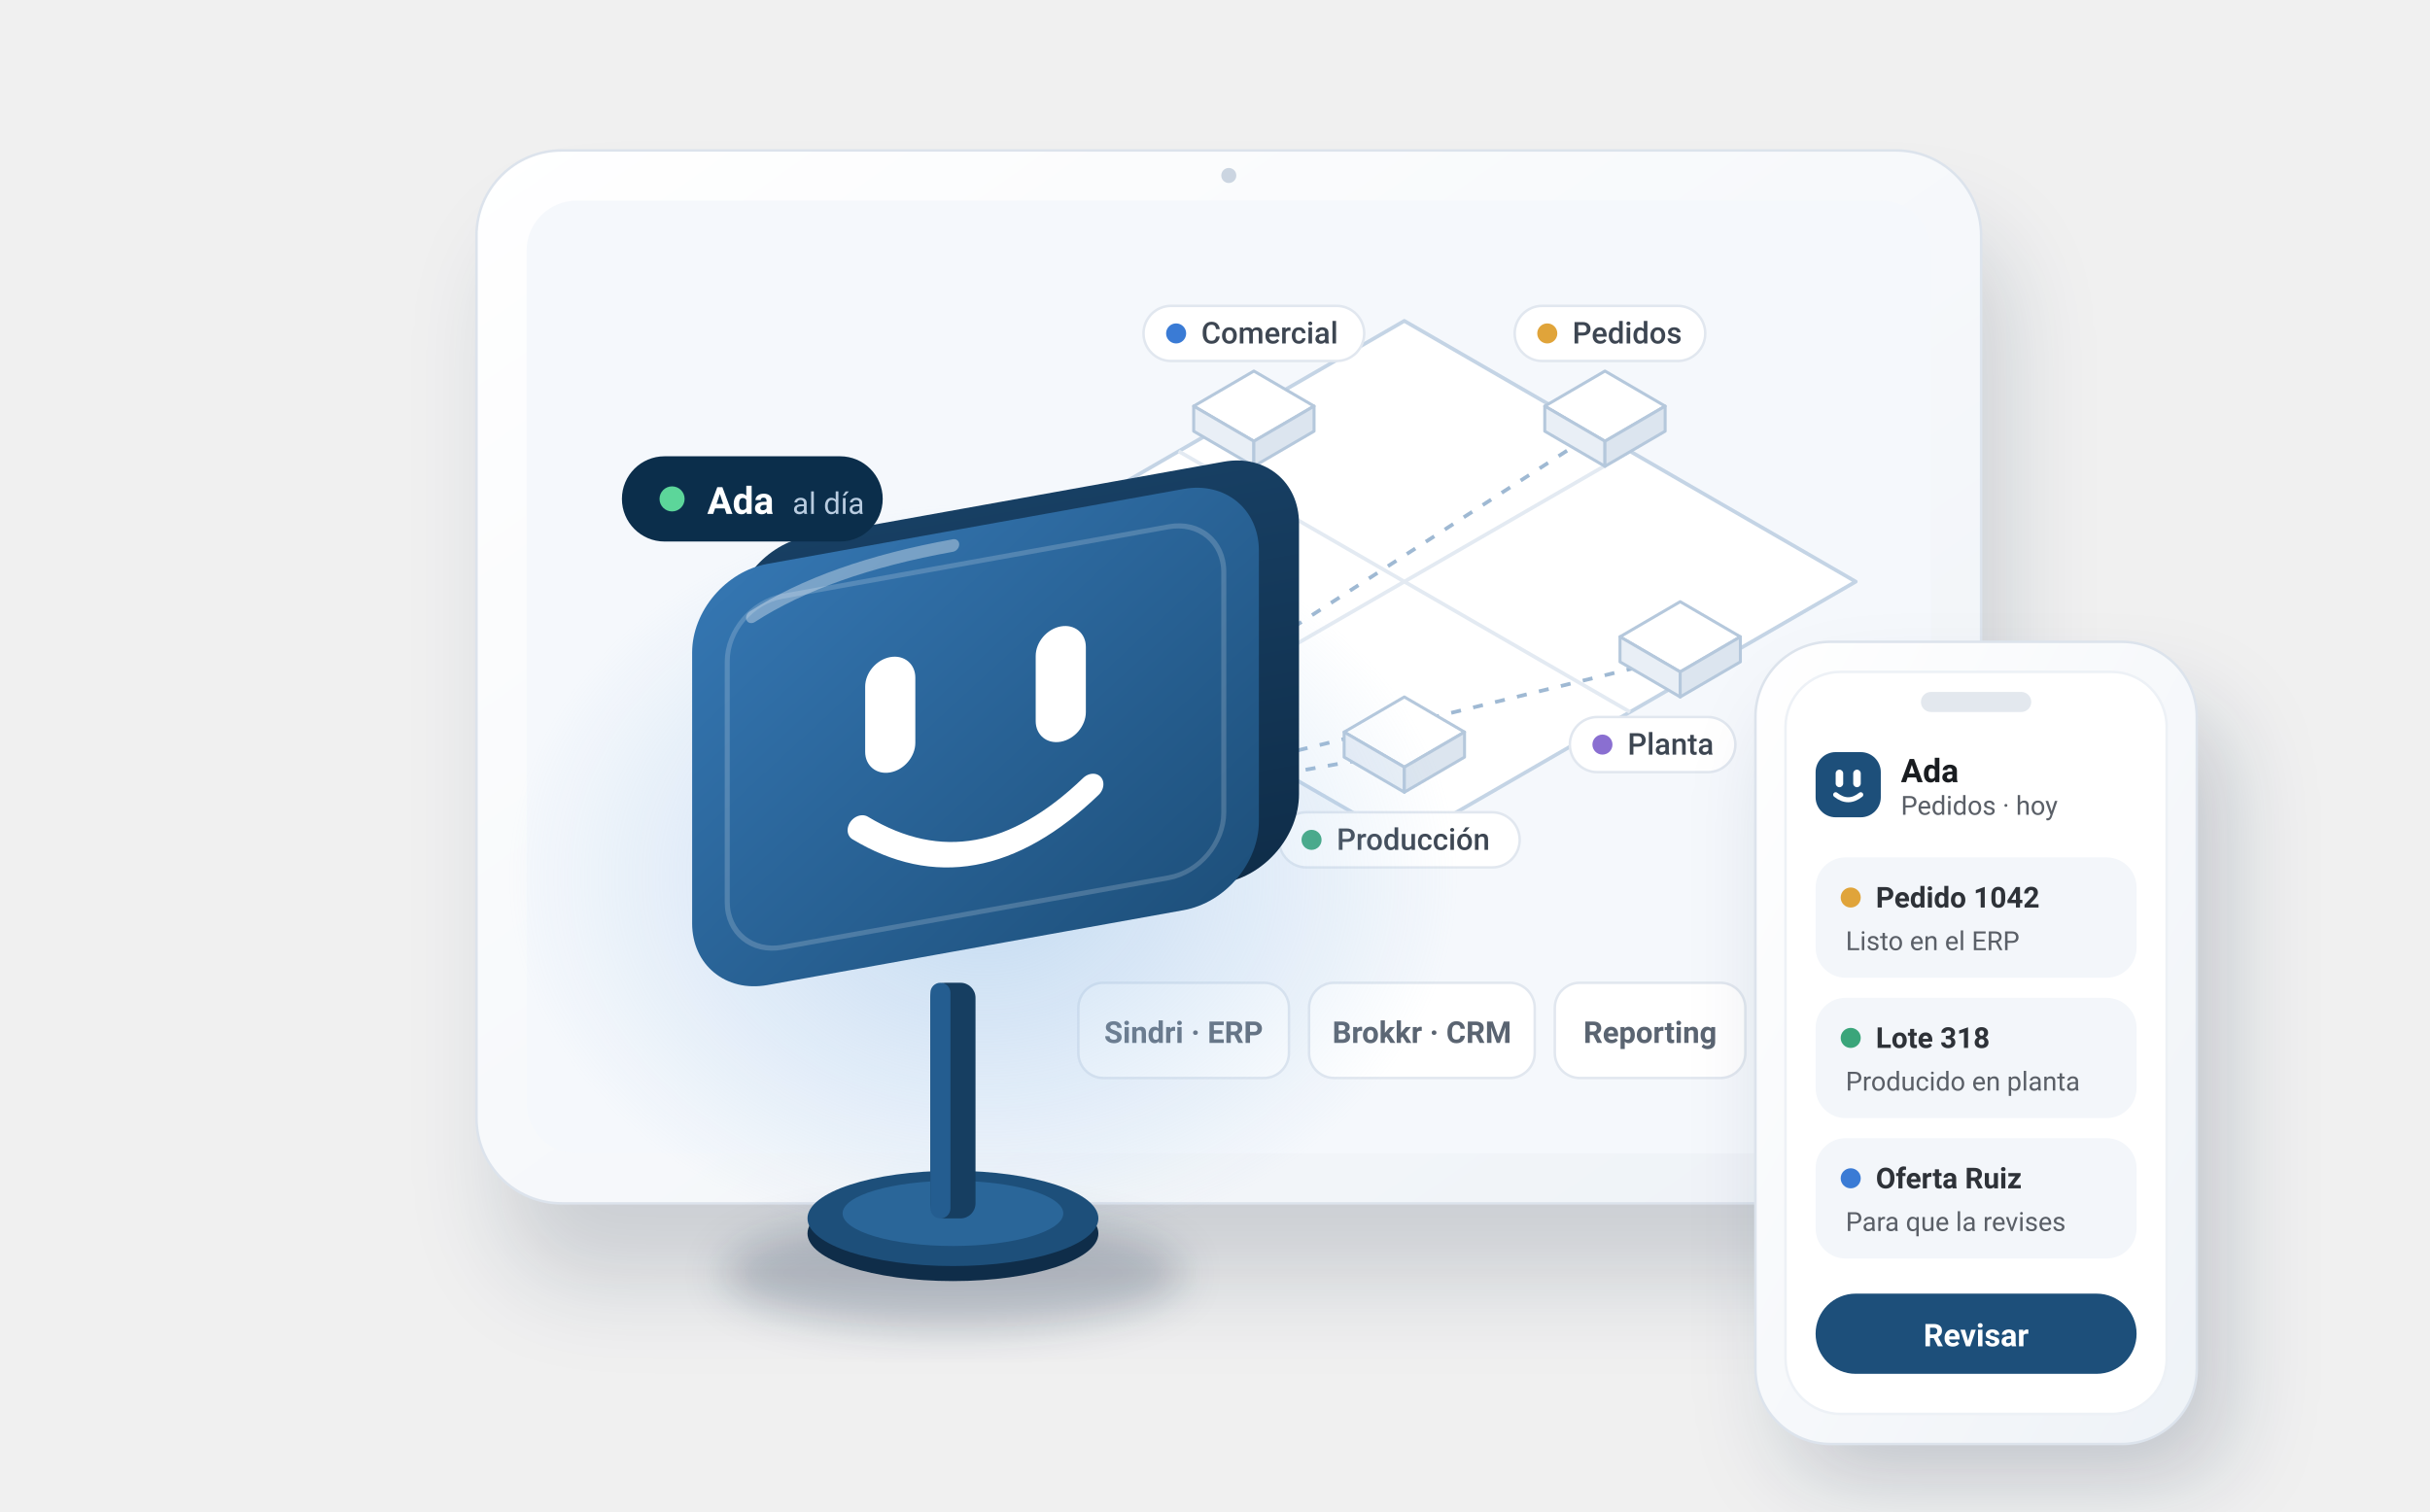
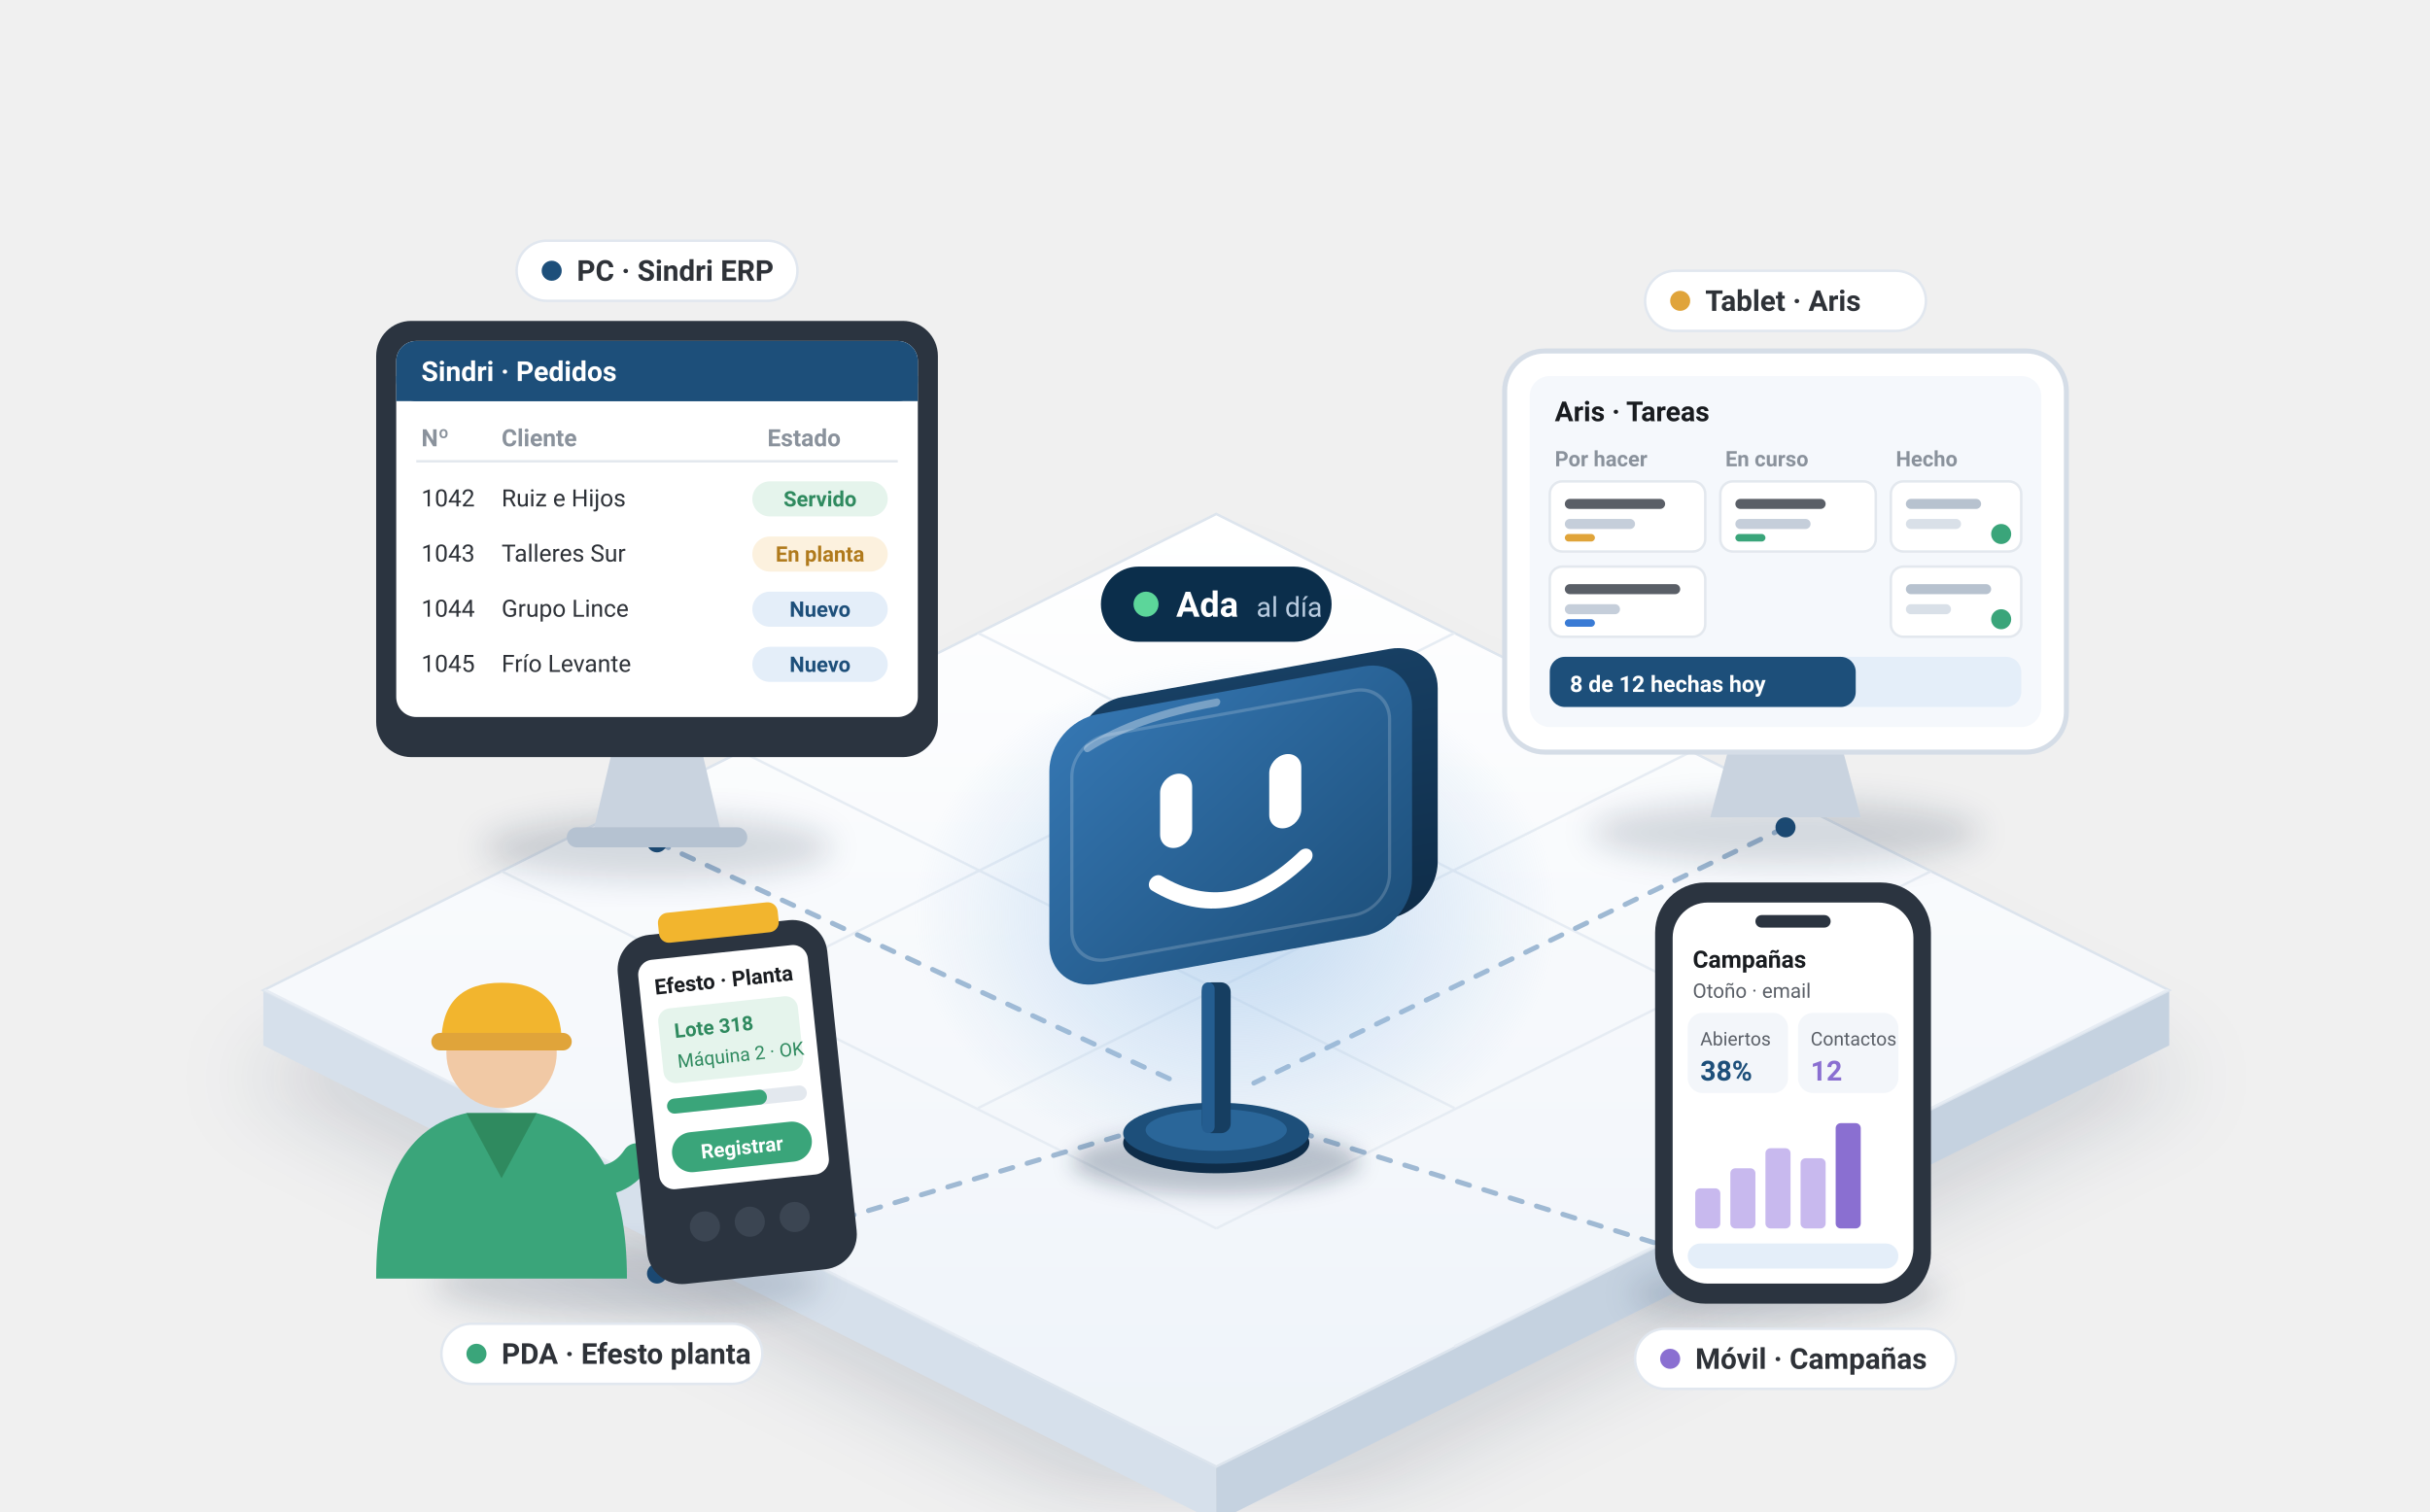
<svg xmlns="http://www.w3.org/2000/svg" viewBox="0 0 969 603" width="969" height="603" font-family="Roboto Flex, Roboto, Segoe UI, system-ui, sans-serif">
  <defs>
    <filter id="blur" x="-30%" y="-30%" width="160%" height="160%">
-       <feGaussianBlur stdDeviation="18" />
+       <feGaussianBlur stdDeviation="16" />
    </filter>
-     <filter id="blur2" x="-30%" y="-30%" width="160%" height="160%">
-       <feGaussianBlur stdDeviation="8" />
+     <filter id="blur2" x="-40%" y="-40%" width="180%" height="180%">
+       <feGaussianBlur stdDeviation="6" />
    </filter>
+     <linearGradient id="suelo" x1="0" y1="0" x2="0" y2="1">
+       <stop offset="0" stop-color="#FFFFFF" />
+       <stop offset="1" stop-color="#EEF3F9" />
+     </linearGradient>
    <linearGradient id="cara" x1="0" y1="0" x2="1" y2="1">
      <stop offset="0" stop-color="#3577B3" />
      <stop offset="1" stop-color="#1D4F7A" />
    </linearGradient>
    <linearGradient id="canto" x1="0" y1="0" x2="0" y2="1">
      <stop offset="0" stop-color="#173F63" />
      <stop offset="1" stop-color="#0F2D49" />
    </linearGradient>
-     <linearGradient id="marco" x1="0" y1="0" x2="1" y2="1">
-       <stop offset="0" stop-color="#FFFFFF" />
-       <stop offset="1" stop-color="#EEF2F7" />
-     </linearGradient>
    <radialGradient id="halo">
-       <stop offset="0" stop-color="#9CC3EA" stop-opacity=".55" />
+       <stop offset="0" stop-color="#9CC3EA" stop-opacity=".6" />
      <stop offset="1" stop-color="#9CC3EA" stop-opacity="0" />
    </radialGradient>
+     <clipPath id="base">
+       <path d="M485 205 L865 395 L485 585 L105 395 Z" />
+     </clipPath>
  </defs>
-   <rect x="200" y="92" width="600" height="420" rx="34" fill="#0F2340" opacity=".16" filter="url(#blur)" />
-   <rect x="190" y="60" width="600" height="420" rx="34" fill="url(#marco)" stroke="#DCE3EC" />
-   <rect x="210" y="80" width="560" height="380" rx="20" fill="#F5F8FC" />
-   <circle cx="490" cy="70" r="3" fill="#CBD5E1" />
-   <g fill="none" stroke="#C4D4E5" stroke-width="1.5" stroke-linejoin="round">
-     <path d="M560 128 L740 232 L560 336 L380 232 Z" fill="#FFFFFF" />
-     <path d="M470 180 L650 284 M650 180 L470 284" stroke="#E3EAF2" />
-   </g>
-   <g stroke="#9FB9D3" stroke-width="1.5" stroke-dasharray="4 5" fill="none">
-     <path d="M500 170 L392 330" />
-     <path d="M640 170 L392 330" />
-     <path d="M670 262 L392 330" />
-     <path d="M560 300 L392 330" />
-   </g>
-   <g stroke="#B5C8DC" stroke-width="1.2" stroke-linejoin="round">
-     <g transform="translate(500 162)">
-       <path d="M0 -14 L24 0 L0 14 L-24 0 Z" fill="#FFFFFF" />
-       <path d="M-24 0 L0 14 L0 24 L-24 10 Z" fill="#E9EFF6" />
-       <path d="M24 0 L0 14 L0 24 L24 10 Z" fill="#DCE5EF" />
+   <path d="M485 235 L875 430 L485 625 L95 430 Z" fill="#0F2340" opacity=".14" filter="url(#blur)" />
+   <path d="M105 395 L485 585 L485 607 L105 417 Z" fill="#D6E0EB" />
+   <path d="M865 395 L485 585 L485 607 L865 417 Z" fill="#C5D2E0" />
+   <path d="M485 205 L865 395 L485 585 L105 395 Z" fill="url(#suelo)" stroke="#DCE4ED" />
+   <g clip-path="url(#base)" stroke="#E6ECF3" stroke-width="1">
+     <path d="M200 252 L580 442 M295 205 L675 395 M390 157 L770 347 M580 157 L960 347 M10 347 L390 537 M105 300 L485 490" />
+     <path d="M770 252 L390 442 M675 205 L295 395 M580 157 L200 347 M390 157 L10 347 M960 347 L580 537 M865 300 L485 490" />
+   </g>
+   <g stroke="#9FB9D3" stroke-width="2" stroke-dasharray="5 6" fill="none" stroke-linecap="round">
+     <path d="M262 336 L470 432" />
+     <path d="M712 330 L500 432" />
+     <path d="M262 508 L470 446" />
+     <path d="M712 512 L500 446" />
+   </g>
+   <g fill="#1D4F7A">
+     <circle cx="262" cy="336" r="4" />
+     <circle cx="712" cy="330" r="4" />
+     <circle cx="262" cy="508" r="4" />
+     <circle cx="712" cy="512" r="4" />
+   </g>
+   <ellipse cx="262" cy="338" rx="70" ry="13" fill="#0F2340" opacity=".16" filter="url(#blur2)" />
+   <path d="M244 300 L280 300 L288 334 L236 334 Z" fill="#C9D3DF" />
+   <rect x="226" y="330" width="72" height="8" rx="4" fill="#B5C2D1" />
+   <rect x="150" y="128" width="224" height="174" rx="14" fill="#2B3440" />
+   <rect x="158" y="136" width="208" height="150" rx="8" fill="#FFFFFF" />
+   <rect x="158" y="136" width="208" height="24" rx="8" fill="#1D4F7A" />
+   <rect x="158" y="150" width="208" height="10" fill="#1D4F7A" />
+   <text x="168" y="152" font-size="11" font-weight="700" fill="#FFFFFF">Sindri · Pedidos</text>
+   <g font-size="9.5" fill="#2E3238">
+     <text x="168" y="178" fill="#8A929C" font-weight="600">Nº</text>
+     <text x="200" y="178" fill="#8A929C" font-weight="600">Cliente</text>
+     <text x="306" y="178" fill="#8A929C" font-weight="600">Estado</text>
+     <line x1="166" y1="184" x2="358" y2="184" stroke="#E3E8EE" />
+     <text x="168" y="202">1042</text>
+     <text x="200" y="202">Ruiz e Hijos</text>
+     <rect x="300" y="192" width="54" height="14" rx="7" fill="#E5F4EC" />
+     <text x="327" y="202" text-anchor="middle" fill="#2F8A5F" font-size="8.5" font-weight="600">Servido</text>
+     <text x="168" y="224">1043</text>
+     <text x="200" y="224">Talleres Sur</text>
+     <rect x="300" y="214" width="54" height="14" rx="7" fill="#FCF1DE" />
+     <text x="327" y="224" text-anchor="middle" fill="#B07A1C" font-size="8.5" font-weight="600">En planta</text>
+     <text x="168" y="246">1044</text>
+     <text x="200" y="246">Grupo Lince</text>
+     <rect x="300" y="236" width="54" height="14" rx="7" fill="#E4EEF9" />
+     <text x="327" y="246" text-anchor="middle" fill="#1D4F7A" font-size="8.5" font-weight="600">Nuevo</text>
+     <text x="168" y="268">1045</text>
+     <text x="200" y="268">Frío Levante</text>
+     <rect x="300" y="258" width="54" height="14" rx="7" fill="#E4EEF9" />
+     <text x="327" y="268" text-anchor="middle" fill="#1D4F7A" font-size="8.5" font-weight="600">Nuevo</text>
+   </g>
+   <g transform="translate(206 96)">
+     <rect width="112" height="24" rx="12" fill="#FFFFFF" stroke="#E1E7EF" />
+     <circle cx="14" cy="12" r="4" fill="#1D4F7A" />
+     <text x="24" y="16" font-size="11.5" font-weight="600" fill="#2E3238">PC · Sindri ERP</text>
+   </g>
+   <ellipse cx="712" cy="332" rx="78" ry="13" fill="#0F2340" opacity=".16" filter="url(#blur2)" />
+   <path d="M690 296 L734 296 L742 326 L682 326 Z" fill="#C9D3DF" />
+   <rect x="600" y="140" width="224" height="160" rx="16" fill="#FFFFFF" stroke="#D5DDE7" stroke-width="2" />
+   <rect x="610" y="150" width="204" height="140" rx="8" fill="#F5F8FC" />
+   <text x="620" y="168" font-size="11" font-weight="700" fill="#191C20">Aris · Tareas</text>
+   <g font-size="8.5" font-weight="600" fill="#8A929C">
+     <text x="620" y="186">Por hacer</text>
+     <text x="688" y="186">En curso</text>
+     <text x="756" y="186">Hecho</text>
+   </g>
+   <g>
+     <rect x="618" y="192" width="62" height="28" rx="5" fill="#FFFFFF" stroke="#E3E8EE" />
+     <rect x="624" y="199" width="40" height="4" rx="2" fill="#5A5F67" />
+     <rect x="624" y="207" width="28" height="4" rx="2" fill="#C5CEDA" />
+     <rect x="624" y="213" width="12" height="3" rx="1.5" fill="#E0A43A" />
+     <rect x="618" y="226" width="62" height="28" rx="5" fill="#FFFFFF" stroke="#E3E8EE" />
+     <rect x="624" y="233" width="46" height="4" rx="2" fill="#5A5F67" />
+     <rect x="624" y="241" width="22" height="4" rx="2" fill="#C5CEDA" />
+     <rect x="624" y="247" width="12" height="3" rx="1.5" fill="#3A7BD5" />
+     <rect x="686" y="192" width="62" height="28" rx="5" fill="#FFFFFF" stroke="#E3E8EE" />
+     <rect x="692" y="199" width="36" height="4" rx="2" fill="#5A5F67" />
+     <rect x="692" y="207" width="30" height="4" rx="2" fill="#C5CEDA" />
+     <rect x="692" y="213" width="12" height="3" rx="1.5" fill="#3AA57A" />
+     <rect x="754" y="192" width="52" height="28" rx="5" fill="#FFFFFF" stroke="#E3E8EE" />
+     <rect x="760" y="199" width="30" height="4" rx="2" fill="#B7C2CF" />
+     <rect x="760" y="207" width="22" height="4" rx="2" fill="#D9E0E8" />
+     <circle cx="798" cy="213" r="4" fill="#3AA57A" />
+     <rect x="754" y="226" width="52" height="28" rx="5" fill="#FFFFFF" stroke="#E3E8EE" />
+     <rect x="760" y="233" width="34" height="4" rx="2" fill="#B7C2CF" />
+     <rect x="760" y="241" width="18" height="4" rx="2" fill="#D9E0E8" />
+     <circle cx="798" cy="247" r="4" fill="#3AA57A" />
+   </g>
+   <rect x="618" y="262" width="188" height="20" rx="6" fill="#E4EEF9" />
+   <rect x="618" y="262" width="122" height="20" rx="6" fill="#1D4F7A" />
+   <text x="626" y="276" font-size="9" font-weight="600" fill="#FFFFFF">8 de 12 hechas hoy</text>
+   <g transform="translate(656 108)">
+     <rect width="112" height="24" rx="12" fill="#FFFFFF" stroke="#E1E7EF" />
+     <circle cx="14" cy="12" r="4" fill="#E0A43A" />
+     <text x="24" y="16" font-size="11.5" font-weight="600" fill="#2E3238">Tablet · Aris</text>
+   </g>
+   <g transform="translate(485 452) scale(.64) translate(-380 -486)">
+     <ellipse cx="392" cy="350" rx="200" ry="160" fill="url(#halo)" />
+     <ellipse cx="380" cy="504" rx="90" ry="20" fill="#0F2340" opacity=".25" filter="url(#blur2)" />
+     <ellipse cx="380" cy="492" rx="58" ry="19" fill="#0F2D49" />
+     <ellipse cx="380" cy="486" rx="58" ry="19" fill="#1D4F7A" />
+     <ellipse cx="380" cy="484" rx="44" ry="13" fill="#2A6699" />
+     <rect x="371" y="392" width="18" height="94" rx="6" fill="#163E61" />
+     <rect x="371" y="392" width="8" height="94" rx="4" fill="#245D90" />
+     <g transform="matrix(1 -0.18 0 1 0 0)">
+       <rect x="276" y="280" width="226" height="168" rx="30" fill="url(#canto)" transform="translate(16 -8)" />
+       <rect x="276" y="280" width="226" height="168" rx="30" fill="url(#cara)" />
+       <rect x="290" y="294" width="198" height="140" rx="22" fill="none" stroke="#FFFFFF" stroke-opacity=".18" stroke-width="2" />
+       <rect x="345" y="326" width="20" height="46" rx="10" fill="#FFFFFF" />
+       <rect x="413" y="326" width="20" height="46" rx="10" fill="#FFFFFF" />
+       <path d="M343 392 Q389 428 435 392" fill="none" stroke="#FFFFFF" stroke-width="10" stroke-linecap="round" />
+       <path d="M300 300 Q330 286 380 286" fill="none" stroke="#FFFFFF" stroke-opacity=".35" stroke-width="5" stroke-linecap="round" />
    </g>
-     <g transform="translate(640 162)">
-       <path d="M0 -14 L24 0 L0 14 L-24 0 Z" fill="#FFFFFF" />
-       <path d="M-24 0 L0 14 L0 24 L-24 10 Z" fill="#E9EFF6" />
-       <path d="M24 0 L0 14 L0 24 L24 10 Z" fill="#DCE5EF" />
-     </g>
-     <g transform="translate(670 254)">
-       <path d="M0 -14 L24 0 L0 14 L-24 0 Z" fill="#FFFFFF" />
-       <path d="M-24 0 L0 14 L0 24 L-24 10 Z" fill="#E9EFF6" />
-       <path d="M24 0 L0 14 L0 24 L24 10 Z" fill="#DCE5EF" />
-     </g>
-     <g transform="translate(560 292)">
-       <path d="M0 -14 L24 0 L0 14 L-24 0 Z" fill="#FFFFFF" />
-       <path d="M-24 0 L0 14 L0 24 L-24 10 Z" fill="#E9EFF6" />
-       <path d="M24 0 L0 14 L0 24 L24 10 Z" fill="#DCE5EF" />
-     </g>
-   </g>
-   <g font-size="12" font-weight="500" fill="#3D4652">
-     <g transform="translate(456 122)">
-       <rect width="88" height="22" rx="11" fill="#FFFFFF" stroke="#E1E7EF" />
-       <circle cx="13" cy="11" r="4" fill="#3A7BD5" />
-       <text x="23" y="15">Comercial</text>
-     </g>
-     <g transform="translate(604 122)">
-       <rect width="76" height="22" rx="11" fill="#FFFFFF" stroke="#E1E7EF" />
-       <circle cx="13" cy="11" r="4" fill="#E0A43A" />
-       <text x="23" y="15">Pedidos</text>
-     </g>
-     <g transform="translate(626 286)">
-       <rect width="66" height="22" rx="11" fill="#FFFFFF" stroke="#E1E7EF" />
-       <circle cx="13" cy="11" r="4" fill="#8A6FD1" />
-       <text x="23" y="15">Planta</text>
-     </g>
-     <g transform="translate(510 324)">
-       <rect width="96" height="22" rx="11" fill="#FFFFFF" stroke="#E1E7EF" />
-       <circle cx="13" cy="11" r="4" fill="#3AA57A" />
-       <text x="23" y="15">Producción</text>
-     </g>
-   </g>
-   <g font-size="12" font-weight="600" fill="#5A6471">
-     <g transform="translate(430 392)">
-       <rect width="84" height="38" rx="10" fill="#FFFFFF" stroke="#E1E7EF" />
-       <text x="42" y="24" text-anchor="middle">Sindri · ERP</text>
-     </g>
-     <g transform="translate(522 392)">
-       <rect width="90" height="38" rx="10" fill="#FFFFFF" stroke="#E1E7EF" />
-       <text x="45" y="24" text-anchor="middle">Brokkr · CRM</text>
-     </g>
-     <g transform="translate(620 392)">
-       <rect width="76" height="38" rx="10" fill="#FFFFFF" stroke="#E1E7EF" />
-       <text x="38" y="24" text-anchor="middle">Reporting</text>
-     </g>
-   </g>
-   <ellipse cx="392" cy="350" rx="190" ry="150" fill="url(#halo)" />
-   <ellipse cx="380" cy="508" rx="92" ry="22" fill="#0F2340" opacity=".22" filter="url(#blur2)" />
-   <ellipse cx="380" cy="492" rx="58" ry="19" fill="#0F2D49" />
-   <ellipse cx="380" cy="486" rx="58" ry="19" fill="#1D4F7A" />
-   <ellipse cx="380" cy="484" rx="44" ry="13" fill="#2A6699" />
-   <rect x="371" y="392" width="18" height="94" rx="6" fill="#163E61" />
-   <rect x="371" y="392" width="8" height="94" rx="4" fill="#245D90" />
-   <g transform="matrix(1 -0.18 0 1 0 0)">
-     <rect x="276" y="280" width="226" height="168" rx="30" fill="url(#canto)" transform="translate(16 -8)" />
-     <rect x="276" y="280" width="226" height="168" rx="30" fill="url(#cara)" />
-     <rect x="290" y="294" width="198" height="140" rx="22" fill="none" stroke="#FFFFFF" stroke-opacity=".18" stroke-width="2" />
-     <rect x="345" y="326" width="20" height="46" rx="10" fill="#FFFFFF" />
-     <rect x="413" y="326" width="20" height="46" rx="10" fill="#FFFFFF" />
-     <path d="M343 392 Q389 428 435 392" fill="none" stroke="#FFFFFF" stroke-width="10" stroke-linecap="round" />
-     <path d="M300 300 Q330 286 380 286" fill="none" stroke="#FFFFFF" stroke-opacity=".35" stroke-width="5" stroke-linecap="round" />
-   </g>
-   <g transform="translate(248 182)">
-     <rect width="104" height="34" rx="17" fill="#0B2E4B" />
-     <circle cx="20" cy="17" r="5" fill="#5CD69A" />
-     <text x="34" y="23" font-size="15" font-weight="700" fill="#FFFFFF">Ada</text>
-     <text x="68" y="23" font-size="12" fill="#B9CCE0">al día</text>
-   </g>
-   <rect x="712" y="282" width="176" height="310" rx="30" fill="#0F2340" opacity=".2" filter="url(#blur)" />
-   <rect x="700" y="256" width="176" height="320" rx="30" fill="url(#marco)" stroke="#DCE3EC" />
-   <rect x="712" y="268" width="152" height="296" rx="22" fill="#FFFFFF" stroke="#EDF1F6" />
-   <rect x="766" y="276" width="44" height="8" rx="4" fill="#E3E8EE" />
-   <g transform="translate(724 300)">
-     <rect width="26" height="26" rx="8" fill="#1D4F7A" />
-     <rect x="8" y="7" width="3" height="7" rx="1.5" fill="#FFFFFF" />
-     <rect x="15" y="7" width="3" height="7" rx="1.5" fill="#FFFFFF" />
-     <path d="M8 17 Q13 21 18 17" fill="none" stroke="#FFFFFF" stroke-width="2" stroke-linecap="round" />
-     <text x="34" y="12" font-size="13" font-weight="700" fill="#191C20">Ada</text>
-     <text x="34" y="25" font-size="10.5" fill="#5A5F67">Pedidos · hoy</text>
-   </g>
-   <g font-size="11.5" fill="#2E3238">
-     <g transform="translate(724 342)">
-       <rect width="128" height="48" rx="12" fill="#F3F6FA" />
-       <circle cx="14" cy="16" r="4" fill="#E0A43A" />
-       <text x="24" y="20" font-weight="600">Pedido 1042</text>
-       <text x="12" y="37" fill="#5A5F67" font-size="10.5">Listo en el ERP</text>
-     </g>
-     <g transform="translate(724 398)">
-       <rect width="128" height="48" rx="12" fill="#F3F6FA" />
-       <circle cx="14" cy="16" r="4" fill="#3AA57A" />
-       <text x="24" y="20" font-weight="600">Lote 318</text>
-       <text x="12" y="37" fill="#5A5F67" font-size="10.5">Producido en planta</text>
-     </g>
-     <g transform="translate(724 454)">
-       <rect width="128" height="48" rx="12" fill="#F3F6FA" />
-       <circle cx="14" cy="16" r="4" fill="#3A7BD5" />
-       <text x="24" y="20" font-weight="600">Oferta Ruiz</text>
-       <text x="12" y="37" fill="#5A5F67" font-size="10.5">Para que la revises</text>
-     </g>
-   </g>
-   <g transform="translate(724 516)">
-     <rect width="128" height="32" rx="16" fill="#1D4F7A" />
-     <text x="64" y="21" text-anchor="middle" font-size="12.5" font-weight="600" fill="#FFFFFF">Revisar</text>
+   </g>
+   <g transform="translate(439 226)">
+     <rect width="92" height="30" rx="15" fill="#0B2E4B" />
+     <circle cx="18" cy="15" r="5" fill="#5CD69A" />
+     <text x="30" y="20" font-size="14" font-weight="700" fill="#FFFFFF">Ada</text>
+     <text x="62" y="20" font-size="11" fill="#B9CCE0">al día</text>
+   </g>
+   <ellipse cx="250" cy="512" rx="78" ry="14" fill="#0F2340" opacity=".16" filter="url(#blur2)" />
+   <g>
+     <path d="M150 510 Q150 452 186 444 L214 444 Q250 452 250 510 Z" fill="#3AA57A" />
+     <path d="M186 444 L200 470 L214 444 Z" fill="#2F8A5F" />
+     <circle cx="200" cy="420" r="22" fill="#F1C9A5" />
+     <path d="M176 416 Q176 392 200 392 Q224 392 224 416 Z" fill="#F2B52E" />
+     <rect x="172" y="412" width="56" height="7" rx="3.5" fill="#E0A43A" />
+     <path d="M230 470 Q246 474 254 462" fill="none" stroke="#3AA57A" stroke-width="12" stroke-linecap="round" />
+   </g>
+   <g transform="rotate(-6 290 440)">
+     <rect x="252" y="370" width="84" height="140" rx="14" fill="#2B3440" />
+     <rect x="270" y="362" width="48" height="12" rx="4" fill="#F2B52E" />
+     <rect x="260" y="380" width="68" height="92" rx="6" fill="#FFFFFF" />
+     <text x="266" y="394" font-size="8.5" font-weight="700" fill="#191C20">Efesto · Planta</text>
+     <rect x="266" y="400" width="56" height="30" rx="5" fill="#E5F4EC" />
+     <text x="272" y="412" font-size="8" fill="#2F8A5F" font-weight="600">Lote 318</text>
+     <text x="272" y="424" font-size="7.5" fill="#2F8A5F">Máquina 2 · OK</text>
+     <rect x="266" y="436" width="56" height="6" rx="3" fill="#E3E8EE" />
+     <rect x="266" y="436" width="40" height="6" rx="3" fill="#3AA57A" />
+     <rect x="266" y="450" width="56" height="16" rx="8" fill="#3AA57A" />
+     <text x="294" y="461" text-anchor="middle" font-size="8" font-weight="700" fill="#FFFFFF">Registrar</text>
+     <circle cx="276" cy="488" r="6" fill="#3B4552" />
+     <circle cx="294" cy="488" r="6" fill="#3B4552" />
+     <circle cx="312" cy="488" r="6" fill="#3B4552" />
+   </g>
+   <g transform="translate(176 528)">
+     <rect width="128" height="24" rx="12" fill="#FFFFFF" stroke="#E1E7EF" />
+     <circle cx="14" cy="12" r="4" fill="#3AA57A" />
+     <text x="24" y="16" font-size="11.5" font-weight="600" fill="#2E3238">PDA · Efesto planta</text>
+   </g>
+   <ellipse cx="712" cy="516" rx="62" ry="12" fill="#0F2340" opacity=".16" filter="url(#blur2)" />
+   <rect x="660" y="352" width="110" height="168" rx="20" fill="#2B3440" />
+   <rect x="667" y="360" width="96" height="152" rx="14" fill="#FFFFFF" />
+   <rect x="700" y="365" width="30" height="5" rx="2.5" fill="#2B3440" />
+   <text x="675" y="386" font-size="9.5" font-weight="700" fill="#191C20">Campañas</text>
+   <text x="675" y="398" font-size="8" fill="#5A5F67">Otoño · email</text>
+   <g font-size="7.5" fill="#5A5F67">
+     <rect x="673" y="404" width="40" height="32" rx="6" fill="#F3F6FA" />
+     <text x="678" y="417">Abiertos</text>
+     <text x="678" y="431" font-size="11" font-weight="700" fill="#1D4F7A">38%</text>
+     <rect x="717" y="404" width="40" height="32" rx="6" fill="#F3F6FA" />
+     <text x="722" y="417">Contactos</text>
+     <text x="722" y="431" font-size="11" font-weight="700" fill="#8A6FD1">12</text>
+   </g>
+   <g fill="#C8B9EE">
+     <rect x="676" y="474" width="10" height="16" rx="2" />
+     <rect x="690" y="466" width="10" height="24" rx="2" />
+     <rect x="704" y="458" width="10" height="32" rx="2" />
+     <rect x="718" y="462" width="10" height="28" rx="2" />
+   </g>
+   <rect x="732" y="448" width="10" height="42" rx="2" fill="#8A6FD1" />
+   <rect x="673" y="496" width="84" height="10" rx="5" fill="#E4EEF9" />
+   <g transform="translate(652 530)">
+     <rect width="128" height="24" rx="12" fill="#FFFFFF" stroke="#E1E7EF" />
+     <circle cx="14" cy="12" r="4" fill="#8A6FD1" />
+     <text x="24" y="16" font-size="11.5" font-weight="600" fill="#2E3238">Móvil · Campañas</text>
  </g>
</svg>
